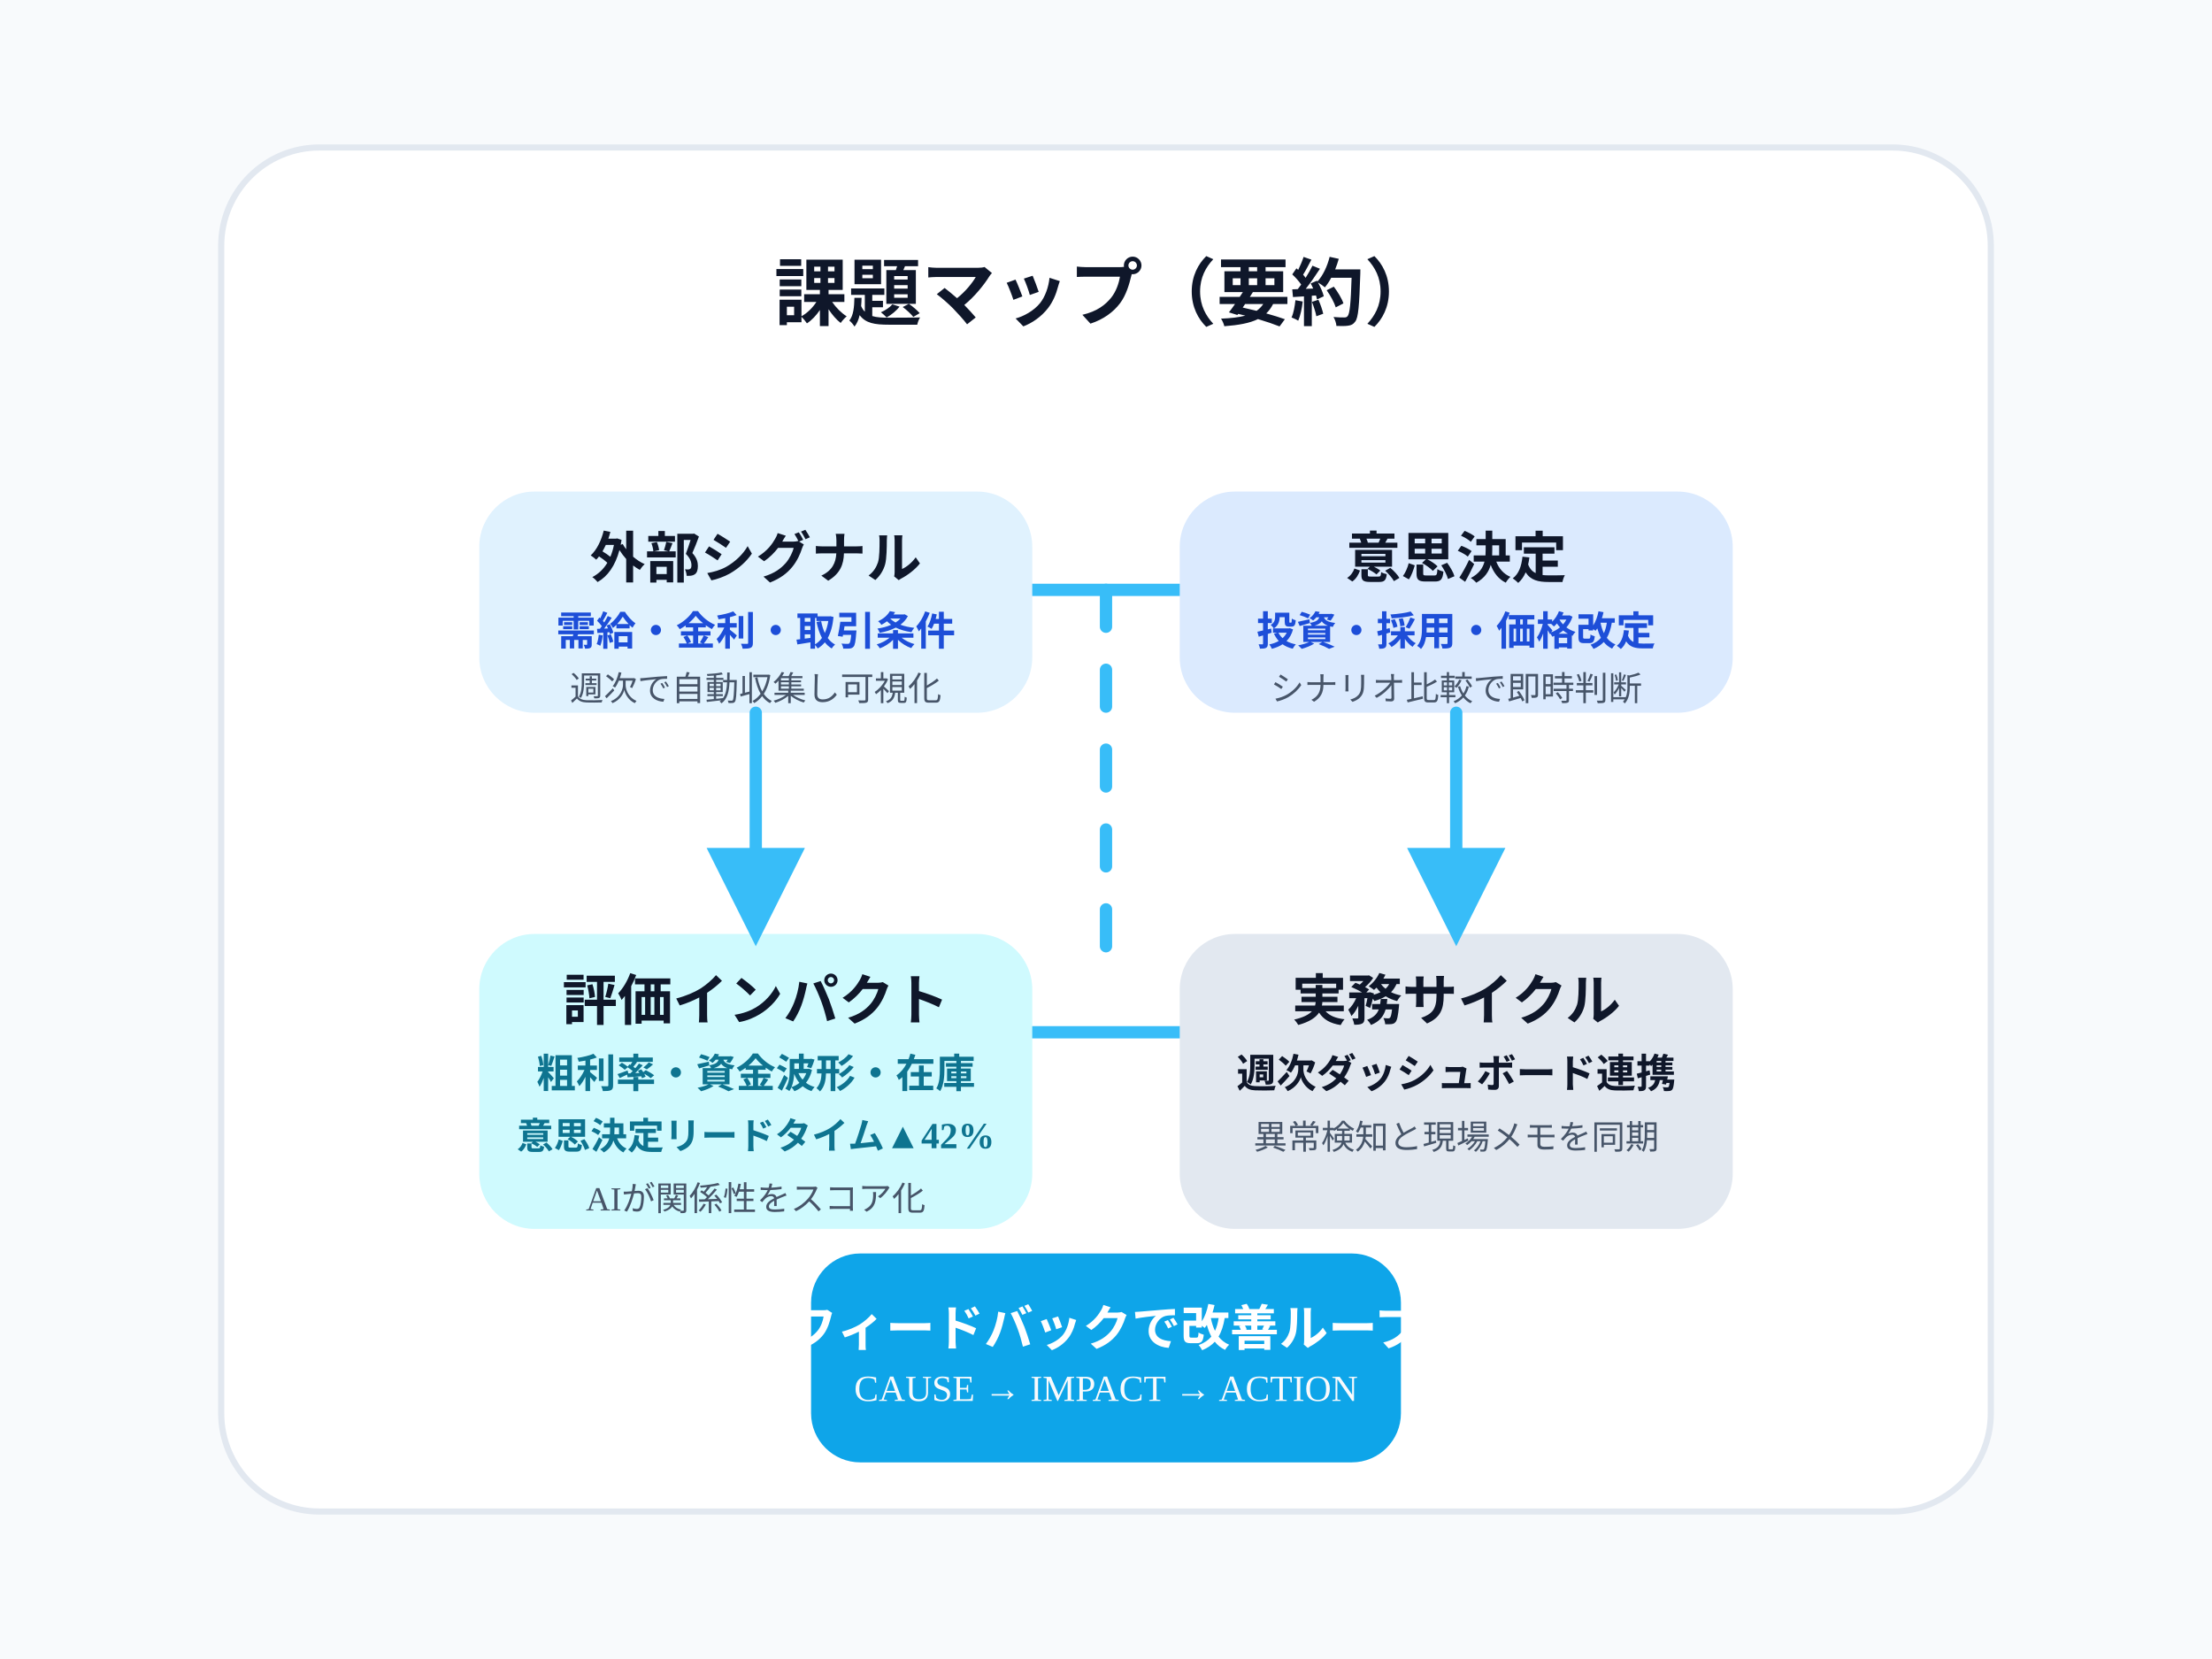
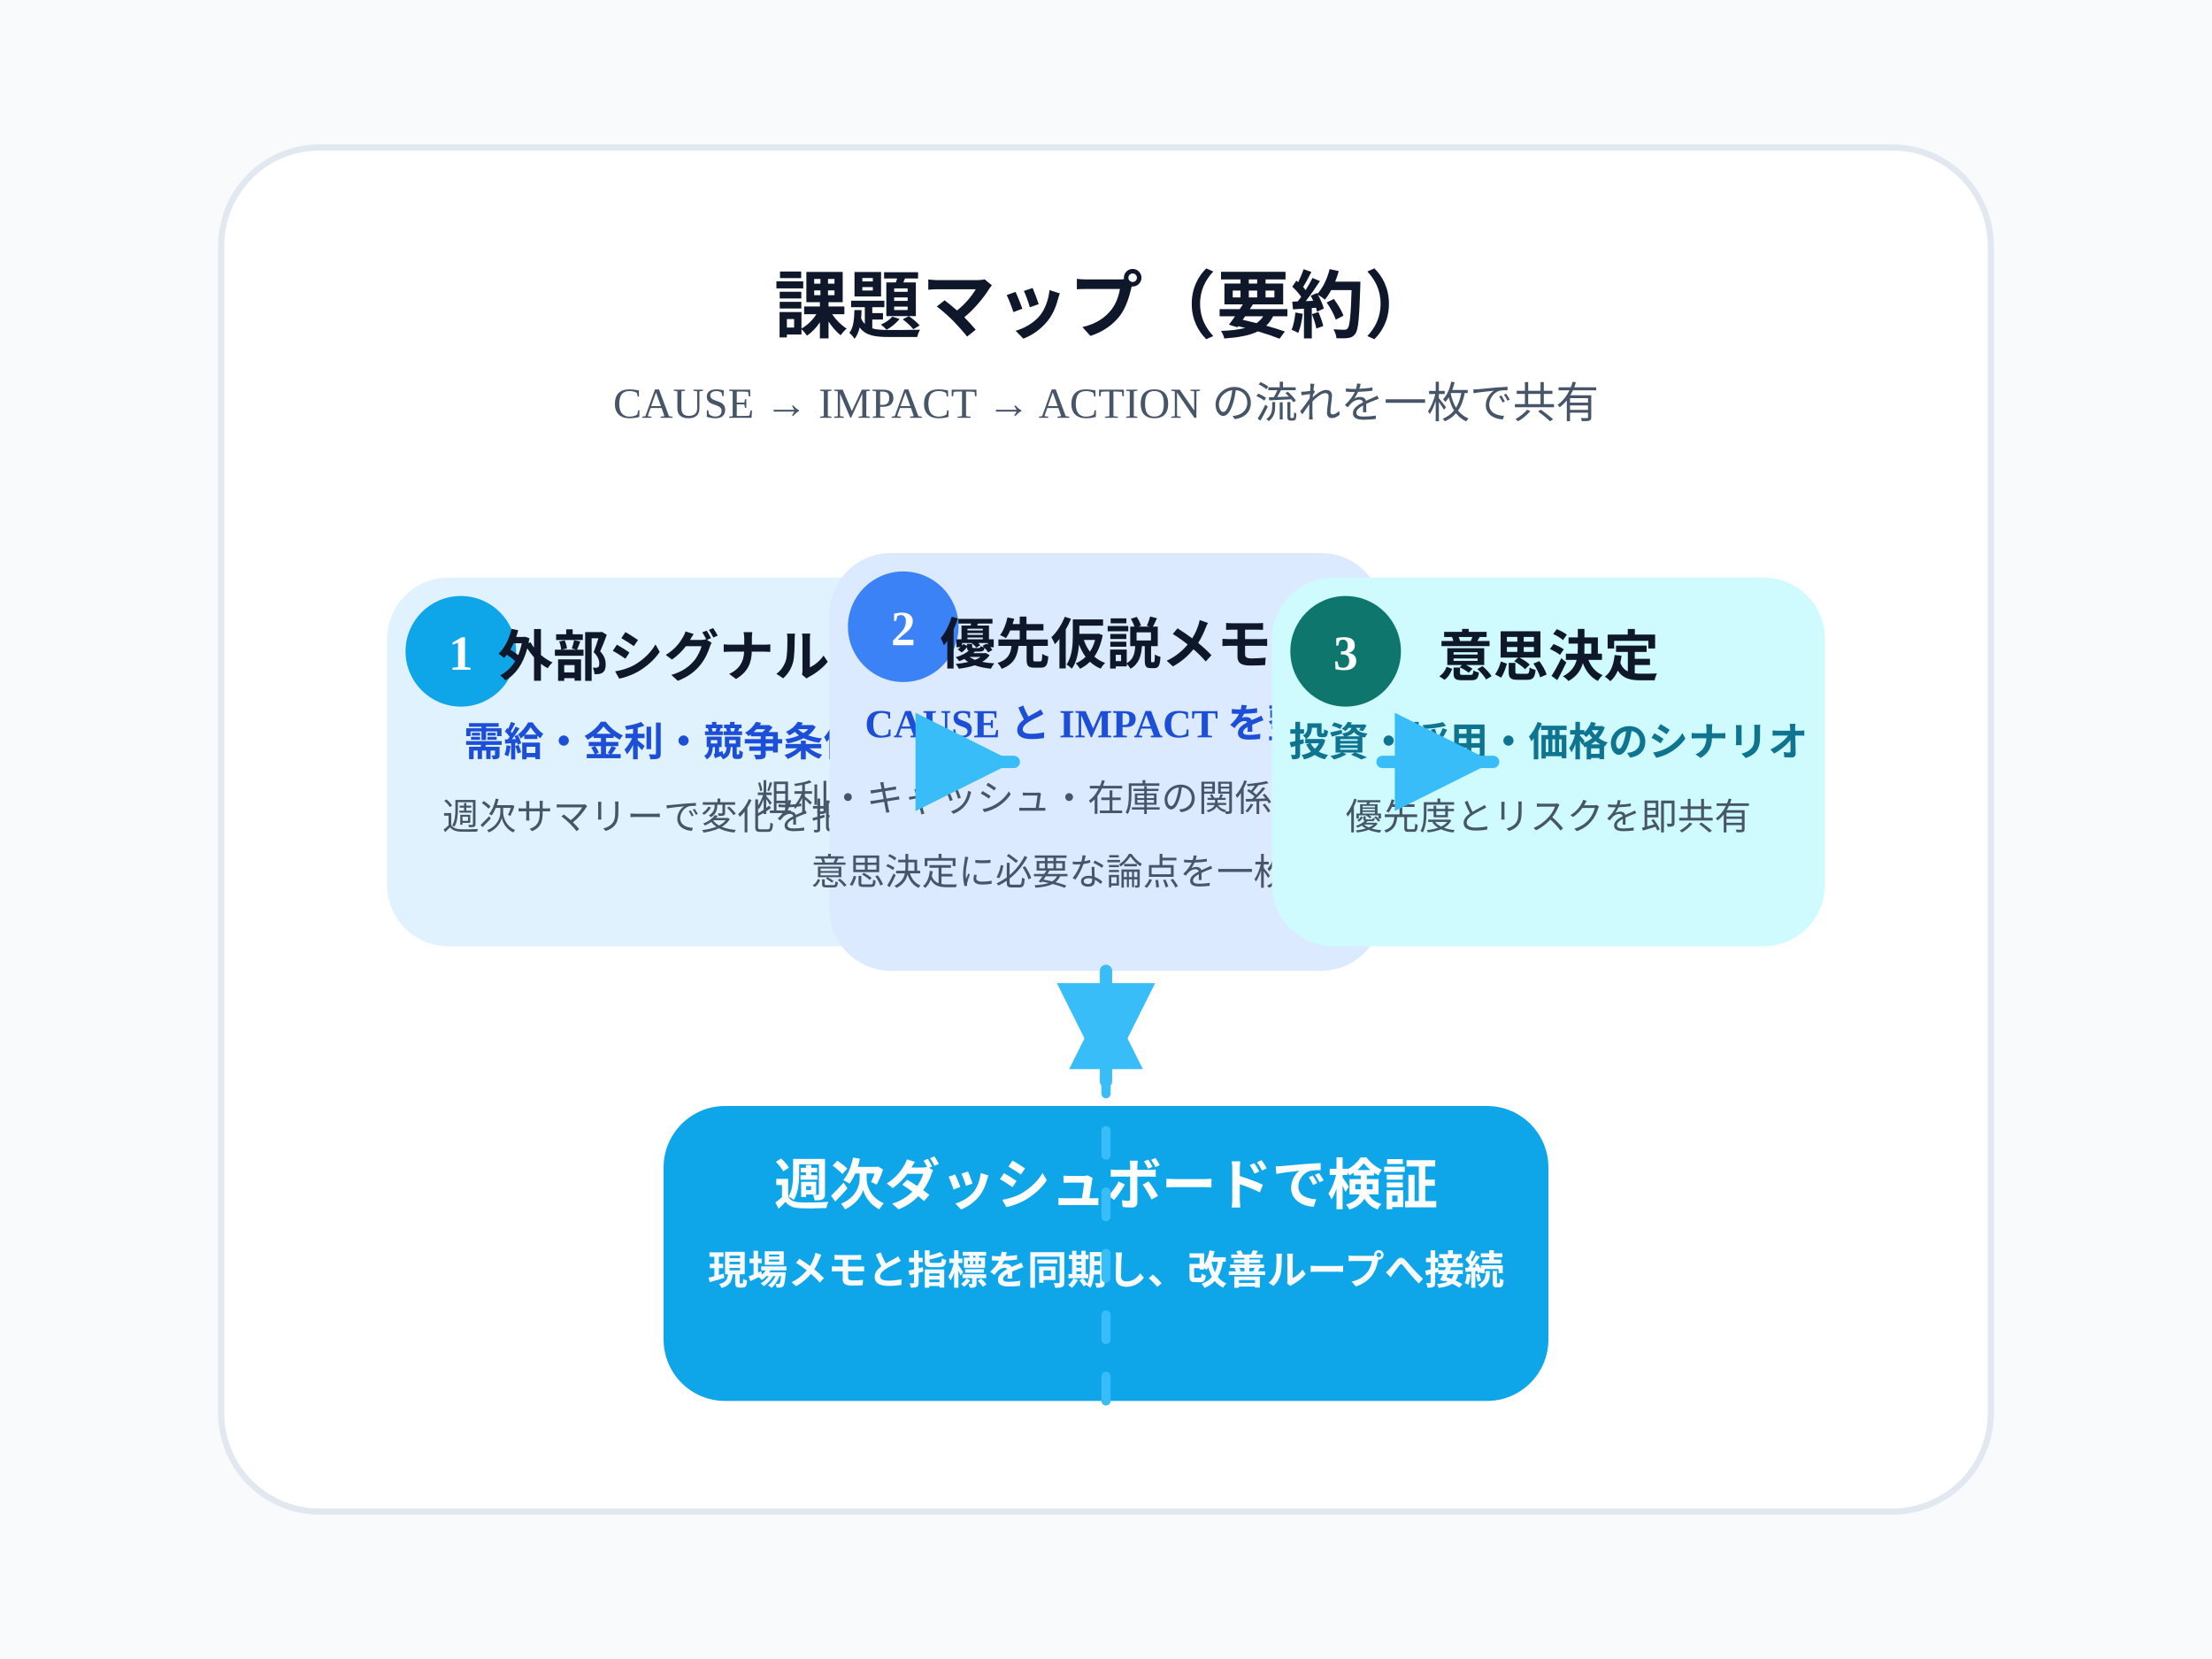
<svg xmlns="http://www.w3.org/2000/svg" width="720" height="540" viewBox="0 0 720 540" fill="none">
  <rect width="720" height="540" fill="#F8FAFC" />
  <rect x="72" y="48" width="576" height="444" rx="32" fill="#FFFFFF" stroke="#E2E8F0" stroke-width="2" />
-   <text x="360" y="104" text-anchor="middle" fill="#0F172A" font-size="24" font-weight="700">課題マップ（要約）</text>
-   <line x1="210" y1="192" x2="510" y2="192" stroke="#38BDF8" stroke-width="4" stroke-linecap="round" />
-   <line x1="210" y1="336" x2="510" y2="336" stroke="#38BDF8" stroke-width="4" stroke-linecap="round" />
-   <path d="M360 192V312" stroke="#38BDF8" stroke-width="4" stroke-linecap="round" stroke-dasharray="12 14" />
+   <text x="360" y="108" text-anchor="middle" fill="#0F172A" font-size="24" font-weight="700">課題マップ（要約）</text>
+   <text x="360" y="136" text-anchor="middle" fill="#475569" font-size="14">CAUSE → IMPACT → ACTION の流れを一枚で共有</text>
  <g>
-     <rect x="156" y="160" width="180" height="72" rx="18" fill="#E0F2FE" />
-     <text x="246" y="188" text-anchor="middle" fill="#0F172A" font-size="18" font-weight="700">外部シグナル</text>
-     <text x="246" y="210" text-anchor="middle" fill="#1D4ED8" font-size="13" font-weight="600">需給・金利・取引条件</text>
-     <text x="246" y="228" text-anchor="middle" fill="#475569" font-size="11">週次で自動収集し可視化</text>
+     <rect x="126" y="188" width="180" height="120" rx="20" fill="#E0F2FE" />
+     <circle cx="150" cy="212" r="18" fill="#0EA5E9" />
+     <text x="150" y="218" text-anchor="middle" fill="#FFFFFF" font-size="16" font-weight="700">1</text>
+     <text x="216" y="220" text-anchor="middle" fill="#0F172A" font-size="18" font-weight="700">外部シグナル</text>
+     <text x="216" y="246" text-anchor="middle" fill="#1D4ED8" font-size="13" font-weight="600">需給・金利・競争条件</text>
+     <text x="216" y="270" text-anchor="middle" fill="#475569" font-size="12">週次サマリーで変化を把握</text>
  </g>
  <g>
-     <rect x="384" y="160" width="180" height="72" rx="18" fill="#DBEAFE" />
-     <text x="474" y="188" text-anchor="middle" fill="#0F172A" font-size="18" font-weight="700">意思決定</text>
-     <text x="474" y="210" text-anchor="middle" fill="#1D4ED8" font-size="13" font-weight="600">投資・採用・価格改定</text>
-     <text x="474" y="228" text-anchor="middle" fill="#475569" font-size="11">シナリオ比較で即時判断</text>
+     <rect x="270" y="180" width="180" height="136" rx="20" fill="#DBEAFE" />
+     <circle cx="294" cy="204" r="18" fill="#3B82F6" />
+     <text x="294" y="210" text-anchor="middle" fill="#FFFFFF" font-size="16" font-weight="700">2</text>
+     <text x="360" y="216" text-anchor="middle" fill="#0F172A" font-size="18" font-weight="700">優先仮説メモ</text>
+     <text x="360" y="240" text-anchor="middle" fill="#1D4ED8" font-size="13" font-weight="600">CAUSE と IMPACT を整理</text>
+     <text x="360" y="264" text-anchor="middle" fill="#475569" font-size="12">粗利・キャッシュ・在庫の関係性を可視化</text>
+     <text x="360" y="288" text-anchor="middle" fill="#475569" font-size="12">意思決定に必要な論点を一枚に集約</text>
  </g>
  <g>
-     <rect x="156" y="304" width="180" height="96" rx="18" fill="#CFFAFE" />
-     <text x="246" y="332" text-anchor="middle" fill="#0F172A" font-size="18" font-weight="700">評価インパクト</text>
-     <text x="246" y="354" text-anchor="middle" fill="#0E7490" font-size="13" font-weight="600">粗利率・資金波形・在庫</text>
-     <text x="246" y="374" text-anchor="middle" fill="#0E7490" font-size="12" font-weight="600">意思決定リードタイム▲42%</text>
-     <text x="246" y="394" text-anchor="middle" fill="#475569" font-size="11">AIが関係性をスコア化</text>
+     <rect x="414" y="188" width="180" height="120" rx="20" fill="#CFFAFE" />
+     <circle cx="438" cy="212" r="18" fill="#0F766E" />
+     <text x="438" y="218" text-anchor="middle" fill="#FFFFFF" font-size="16" font-weight="700">3</text>
+     <text x="504" y="220" text-anchor="middle" fill="#0F172A" font-size="18" font-weight="700">意思決定</text>
+     <text x="504" y="246" text-anchor="middle" fill="#0E7490" font-size="13" font-weight="600">投資・採用・価格のシナリオ</text>
+     <text x="504" y="270" text-anchor="middle" fill="#475569" font-size="12">優先度とリスクを即共有</text>
  </g>
+   <path d="M306 248H330" stroke="#38BDF8" stroke-width="4" stroke-linecap="round" marker-end="url(#arrow)" />
+   <path d="M450 248H486" stroke="#38BDF8" stroke-width="4" stroke-linecap="round" marker-end="url(#arrow)" />
  <g>
-     <rect x="384" y="304" width="180" height="96" rx="18" fill="#E2E8F0" />
-     <text x="474" y="332" text-anchor="middle" fill="#0F172A" font-size="18" font-weight="700">実務サイクル</text>
-     <text x="474" y="354" text-anchor="middle" fill="#0F172A" font-size="13" font-weight="600">週次ダッシュボード連携</text>
-     <text x="474" y="374" text-anchor="middle" fill="#475569" font-size="11">異常検知と現場メモを同期</text>
+     <rect x="216" y="360" width="288" height="96" rx="20" fill="#0EA5E9" />
+     <text x="360" y="392" text-anchor="middle" fill="#FFFFFF" font-size="18" font-weight="700">週次ダッシュボードで検証</text>
+     <text x="360" y="418" text-anchor="middle" fill="#F8FAFC" font-size="13" font-weight="600">現場メモと指標を同期し、改善ループへ接続</text>
  </g>
-   <g>
-     <path d="M246 232C246 252 246 272 246 292" stroke="#38BDF8" stroke-width="4" stroke-linecap="round" marker-end="url(#arrow)" />
-     <path d="M474 232C474 252 474 272 474 292" stroke="#38BDF8" stroke-width="4" stroke-linecap="round" marker-end="url(#arrow)" />
-   </g>
-   <g>
-     <rect x="264" y="408" width="192" height="68" rx="16" fill="#0EA5E9" />
-     <text x="360" y="438" text-anchor="middle" fill="#FFFFFF" font-size="16" font-weight="700">フィードバックで改善ループ</text>
-     <text x="360" y="456" text-anchor="middle" fill="#F8FAFC" font-size="12">CAUSE → IMPACT → ACTION</text>
-   </g>
+   <path d="M360 316V352" stroke="#38BDF8" stroke-width="4" stroke-linecap="round" marker-end="url(#arrow)" />
+   <path d="M360 456V324" stroke="#38BDF8" stroke-width="3" stroke-linecap="round" stroke-dasharray="8 12" marker-end="url(#arrow)" />
  <defs>
-     <marker id="arrow" viewBox="0 0 12 12" refX="6" refY="6" markerWidth="12" markerHeight="12" orient="auto">
+     <marker id="arrow" viewBox="0 0 12 12" refX="10" refY="6" markerWidth="12" markerHeight="12" orient="auto">
      <path d="M2 2L10 6L2 10V2Z" fill="#38BDF8" />
    </marker>
  </defs>
</svg>
